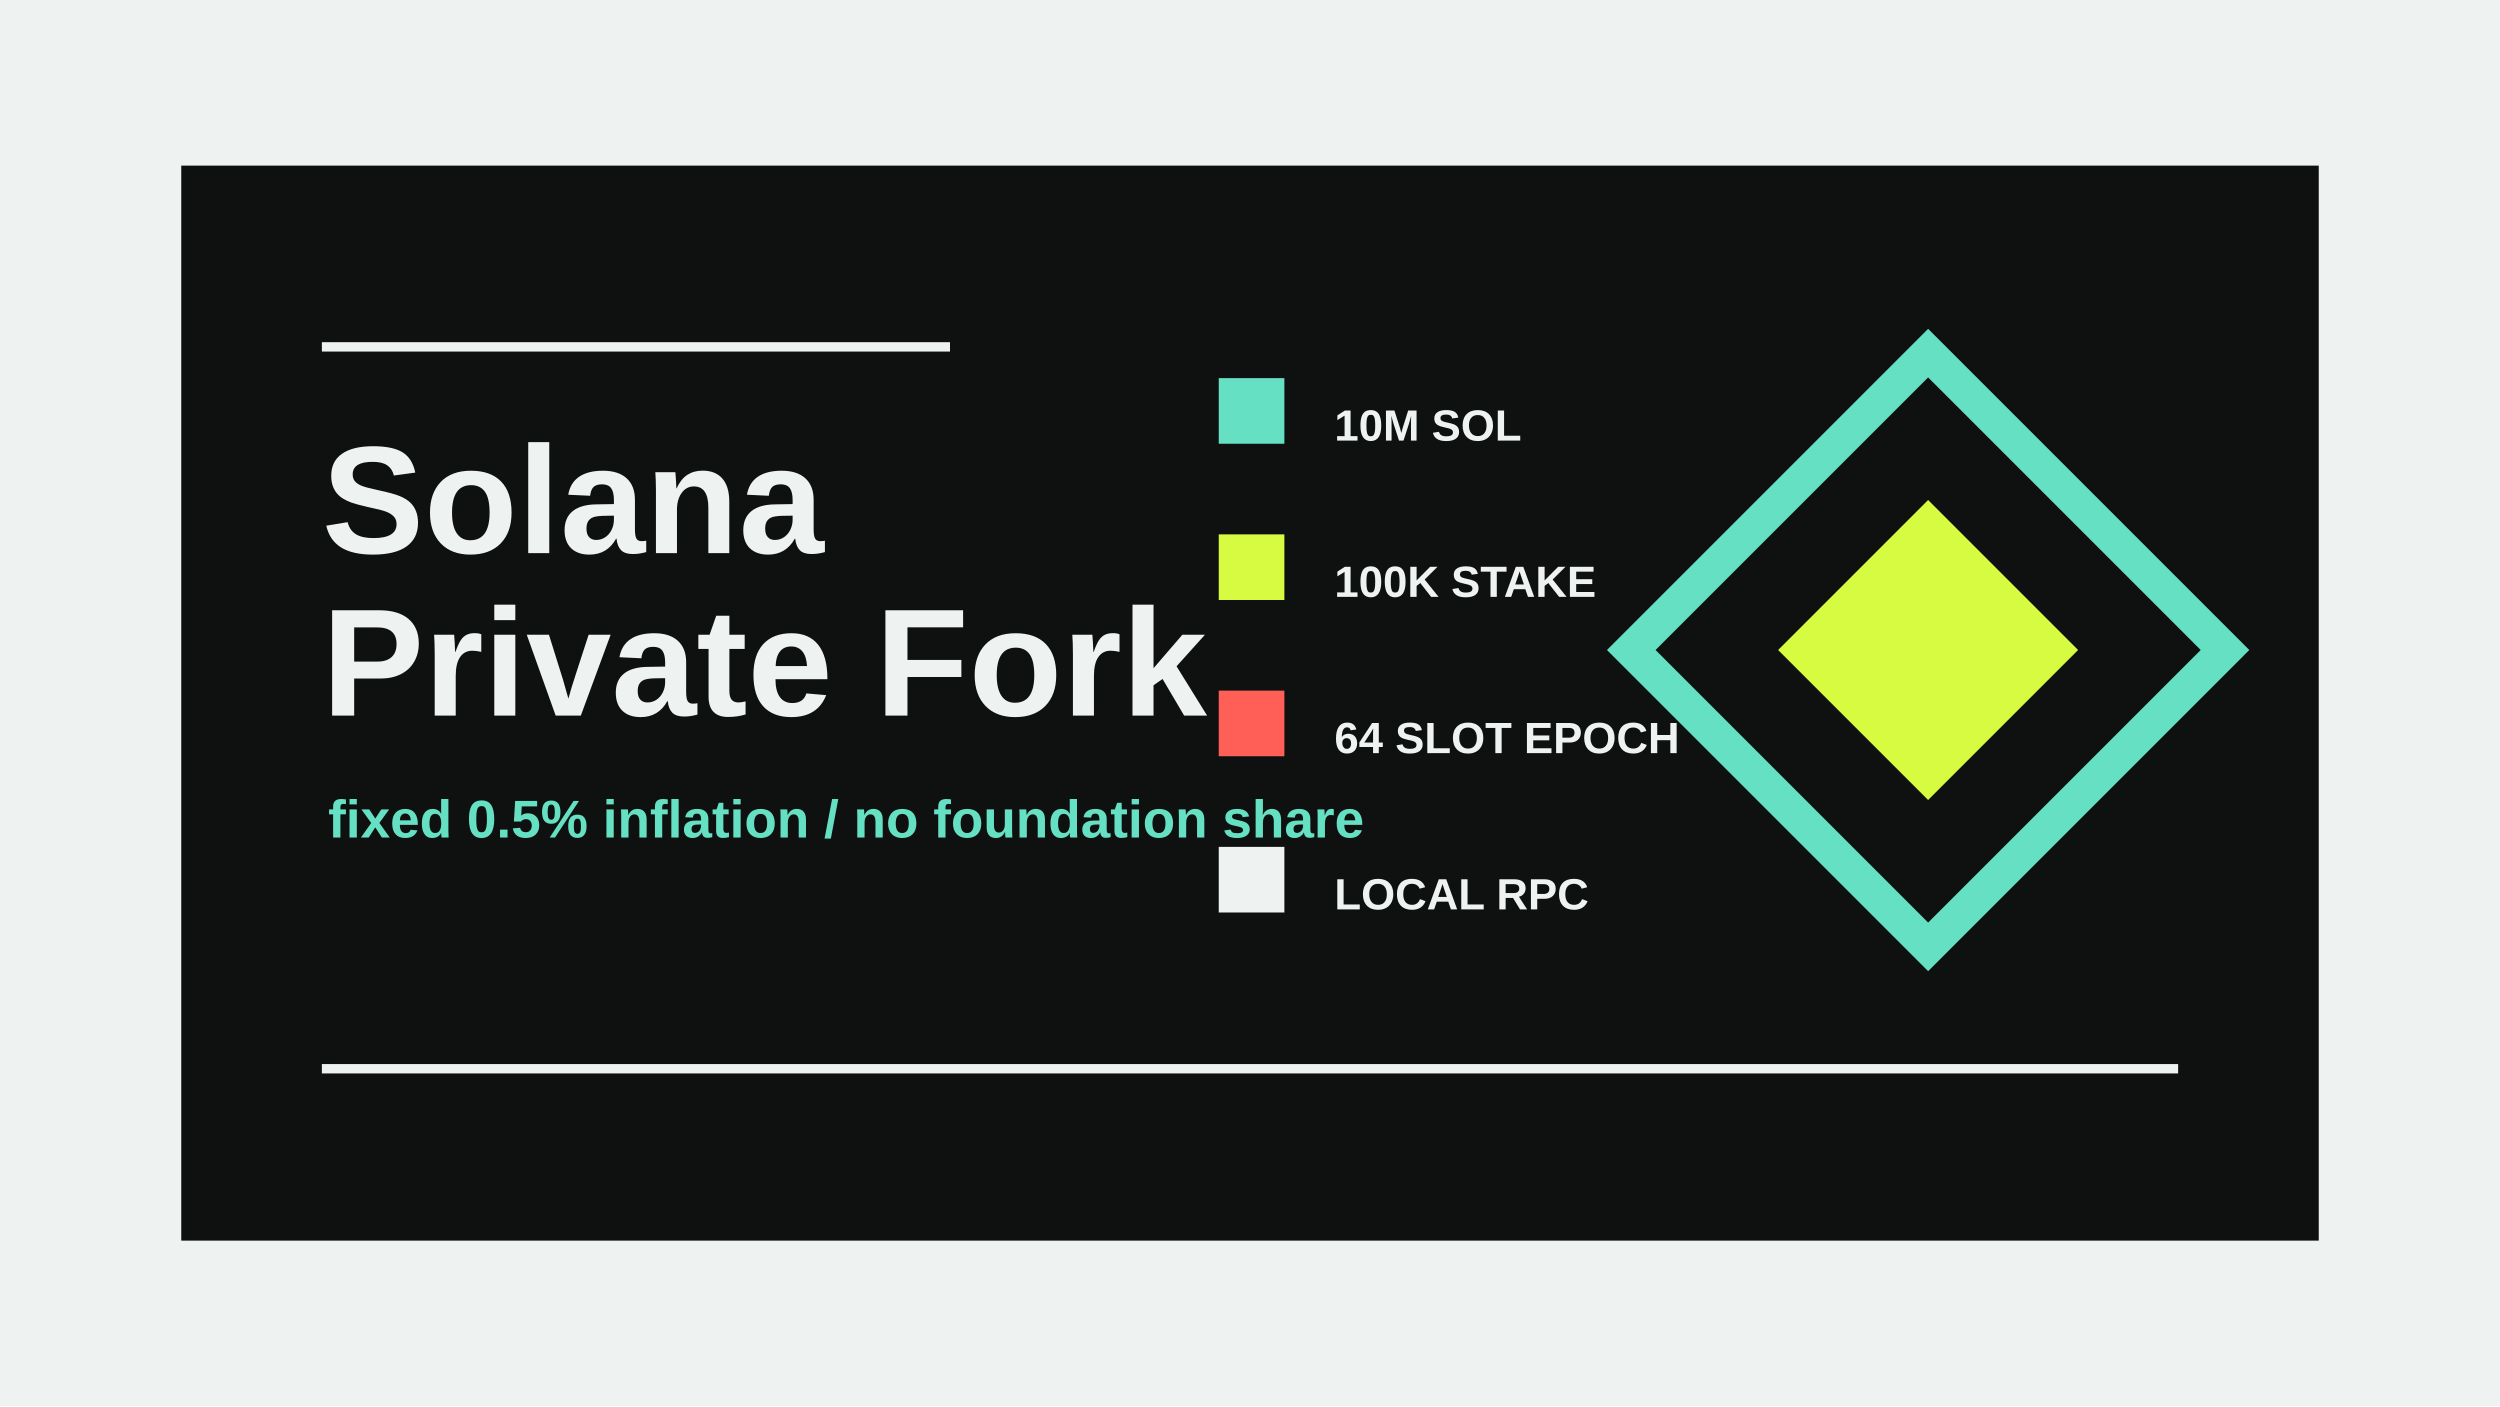
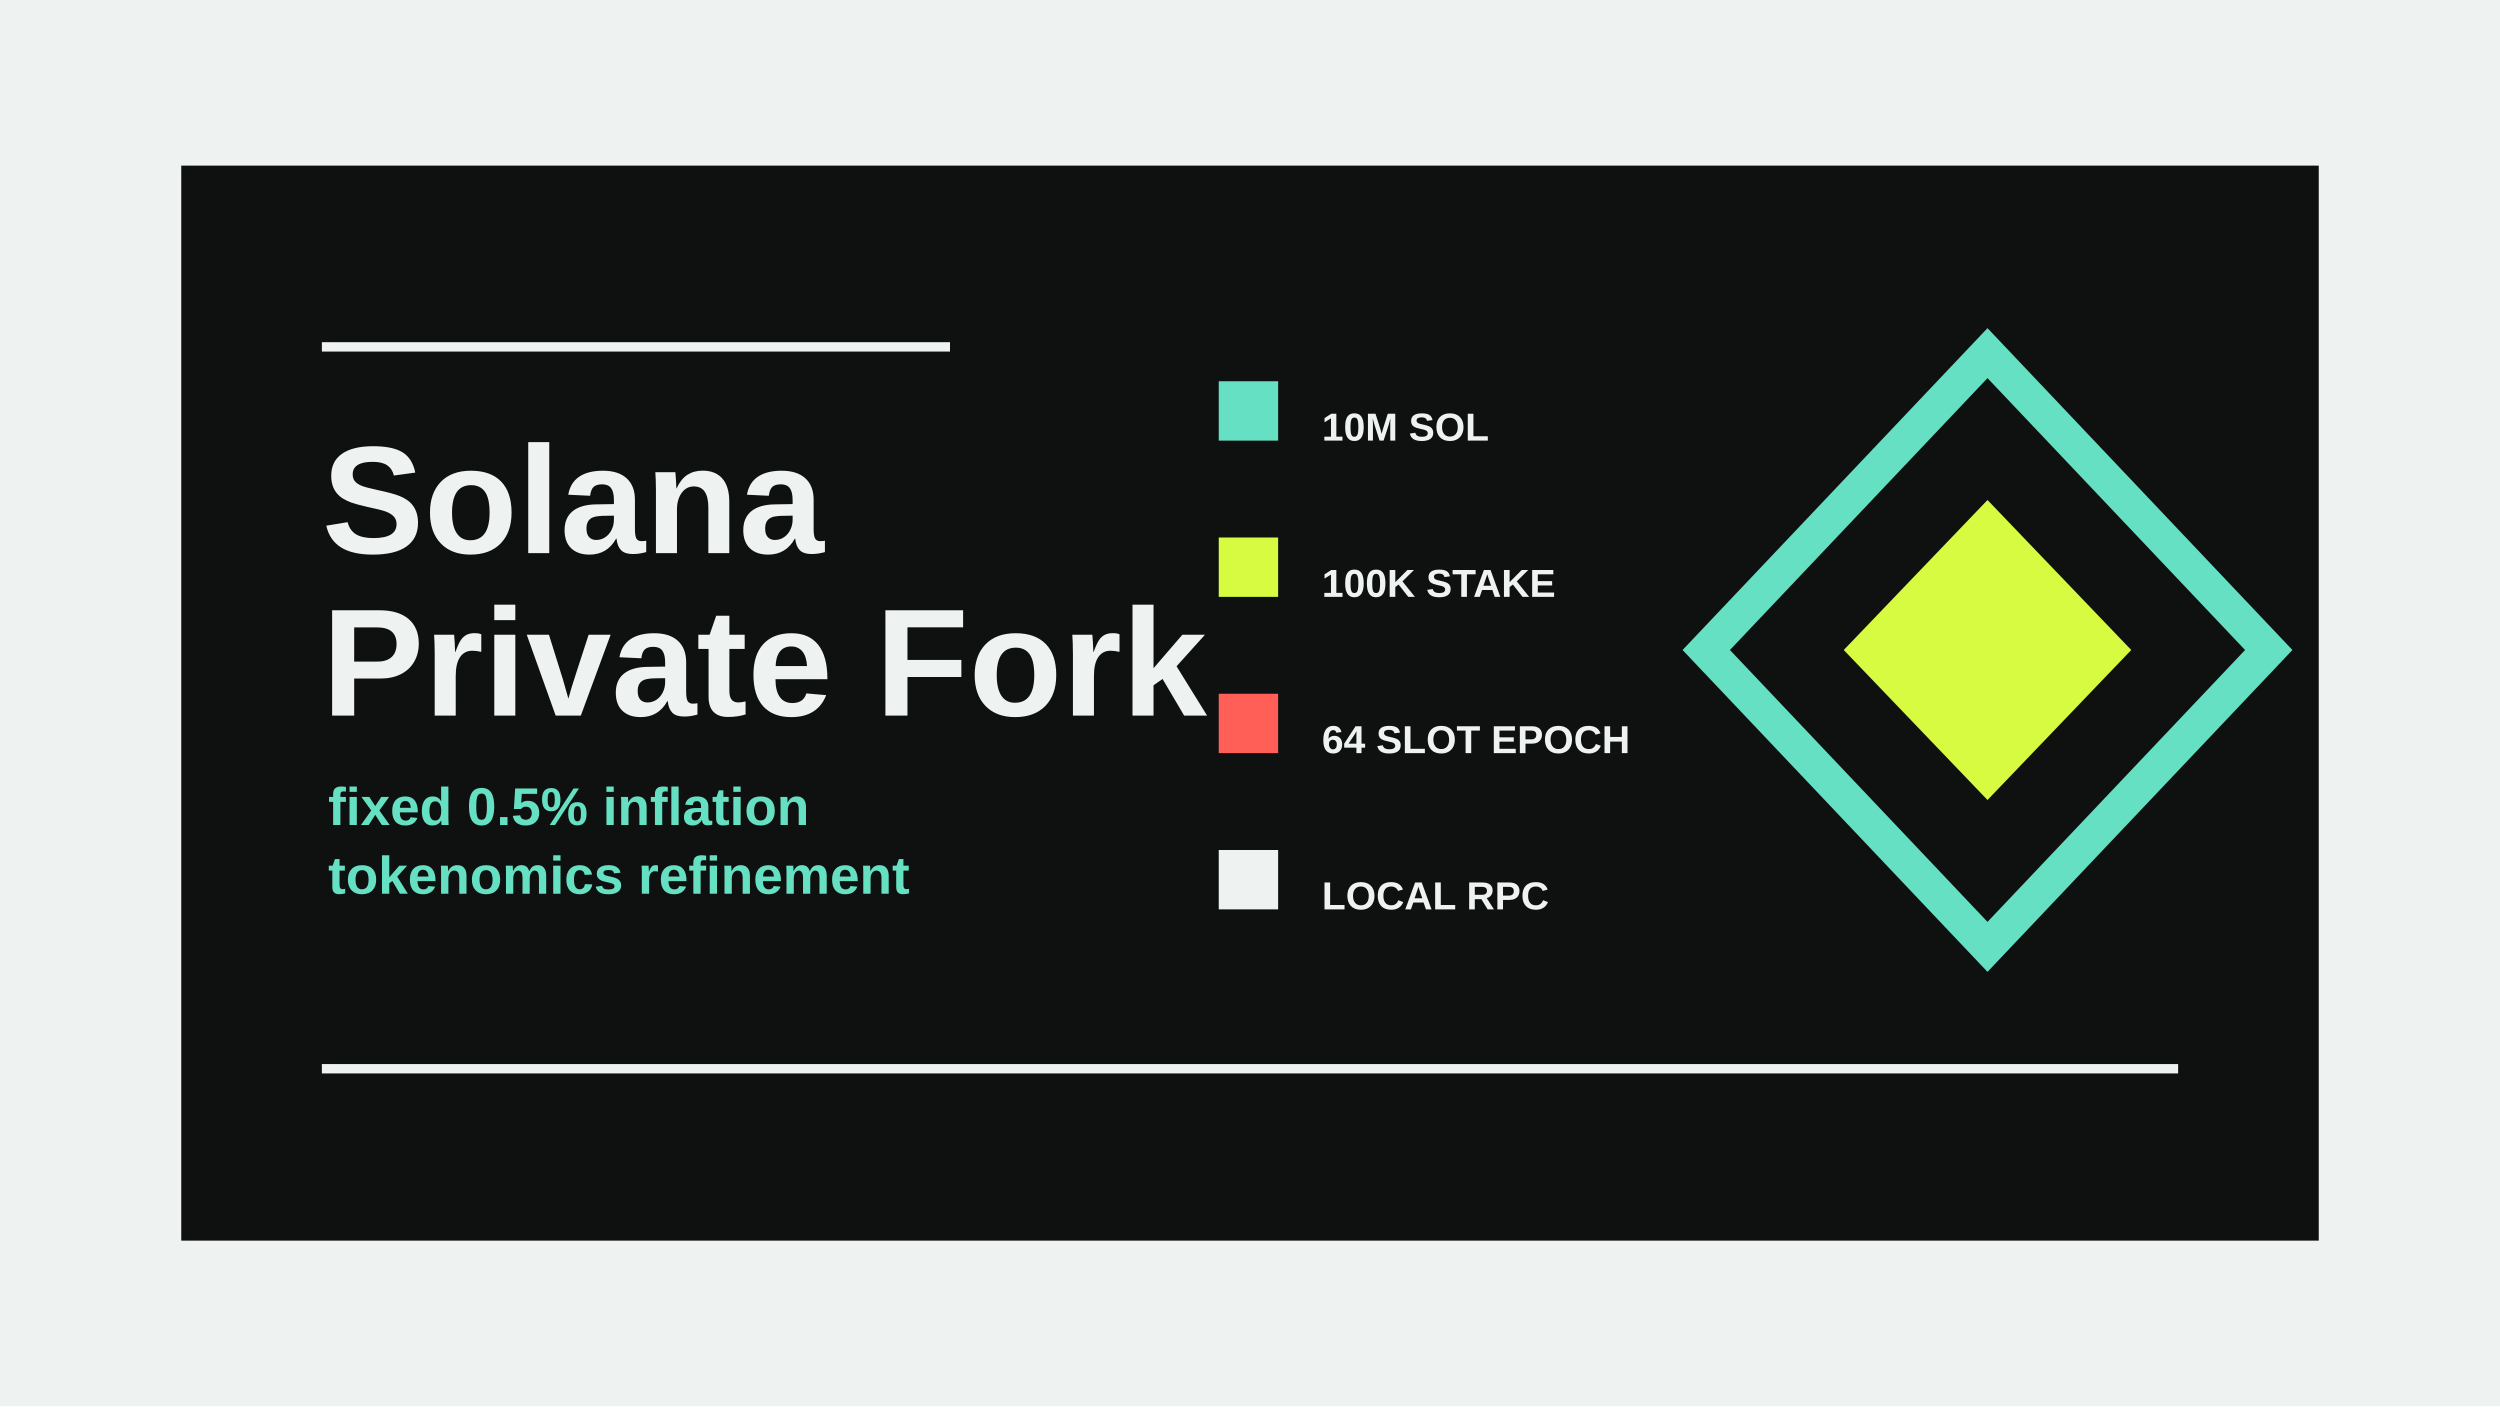
<svg xmlns="http://www.w3.org/2000/svg" width="1600" height="900" viewBox="0 0 1600 900" fill="none">
  <rect width="1600" height="900" fill="#EEF2F0" />
  <rect x="116" y="106" width="1368" height="688" fill="#0E1110" />
  <path d="M206 222H608" stroke="#EEF2F0" stroke-width="6" />
  <path d="M206 684H1394" stroke="#EEF2F0" stroke-width="6" />
  <text x="206" y="354" fill="#EEF2F0" font-family="Arial, Helvetica, sans-serif" font-size="98" font-weight="800">Solana</text>
  <text x="206" y="458" fill="#EEF2F0" font-family="Arial, Helvetica, sans-serif" font-size="98" font-weight="800">Private Fork</text>
-   <text x="210" y="536" fill="#66E0C2" font-family="Arial, Helvetica, sans-serif" font-size="34" font-weight="700">fixed 0.5% inflation / no foundation share</text>
-   <g font-family="Arial, Helvetica, sans-serif" font-size="28" font-weight="800">
-     <text x="854" y="282" fill="#EEF2F0">10M SOL</text>
-     <text x="854" y="382" fill="#EEF2F0">100K STAKE</text>
-     <text x="854" y="482" fill="#EEF2F0">64 SLOT EPOCH</text>
-     <text x="854" y="582" fill="#EEF2F0">LOCAL RPC</text>
+   <text x="210" y="528" fill="#66E0C2" font-family="Arial, Helvetica, sans-serif" font-size="34" font-weight="700">fixed 0.5% inflation</text>
+   <text x="210" y="572" fill="#66E0C2" font-family="Arial, Helvetica, sans-serif" font-size="34" font-weight="700">tokenomics refinement</text>
+   <g font-family="Arial, Helvetica, sans-serif" font-size="25" font-weight="800" letter-spacing="0">
+     <text x="846" y="282" fill="#EEF2F0">10M SOL</text>
+     <text x="846" y="382" fill="#EEF2F0">100K STAKE</text>
+     <text x="846" y="482" fill="#EEF2F0">64 SLOT EPOCH</text>
+     <text x="846" y="582" fill="#EEF2F0">LOCAL RPC</text>
  </g>
-   <rect x="780" y="242" width="42" height="42" fill="#66E0C2" />
-   <rect x="780" y="342" width="42" height="42" fill="#D6FB41" />
-   <rect x="780" y="442" width="42" height="42" fill="#FF5F57" />
-   <rect x="780" y="542" width="42" height="42" fill="#EEF2F0" />
-   <path d="M1234 226L1424 416L1234 606L1044 416L1234 226Z" stroke="#66E0C2" stroke-width="22" />
-   <path d="M1234 320L1330 416L1234 512L1138 416L1234 320Z" fill="#D6FB41" />
+   <rect x="780" y="244" width="38" height="38" fill="#66E0C2" />
+   <rect x="780" y="344" width="38" height="38" fill="#D6FB41" />
+   <rect x="780" y="444" width="38" height="38" fill="#FF5F57" />
+   <rect x="780" y="544" width="38" height="38" fill="#EEF2F0" />
+   <path d="M1272 226L1452 416L1272 606L1092 416L1272 226Z" stroke="#66E0C2" stroke-width="22" />
+   <path d="M1272 320L1364 416L1272 512L1180 416L1272 320Z" fill="#D6FB41" />
</svg>
